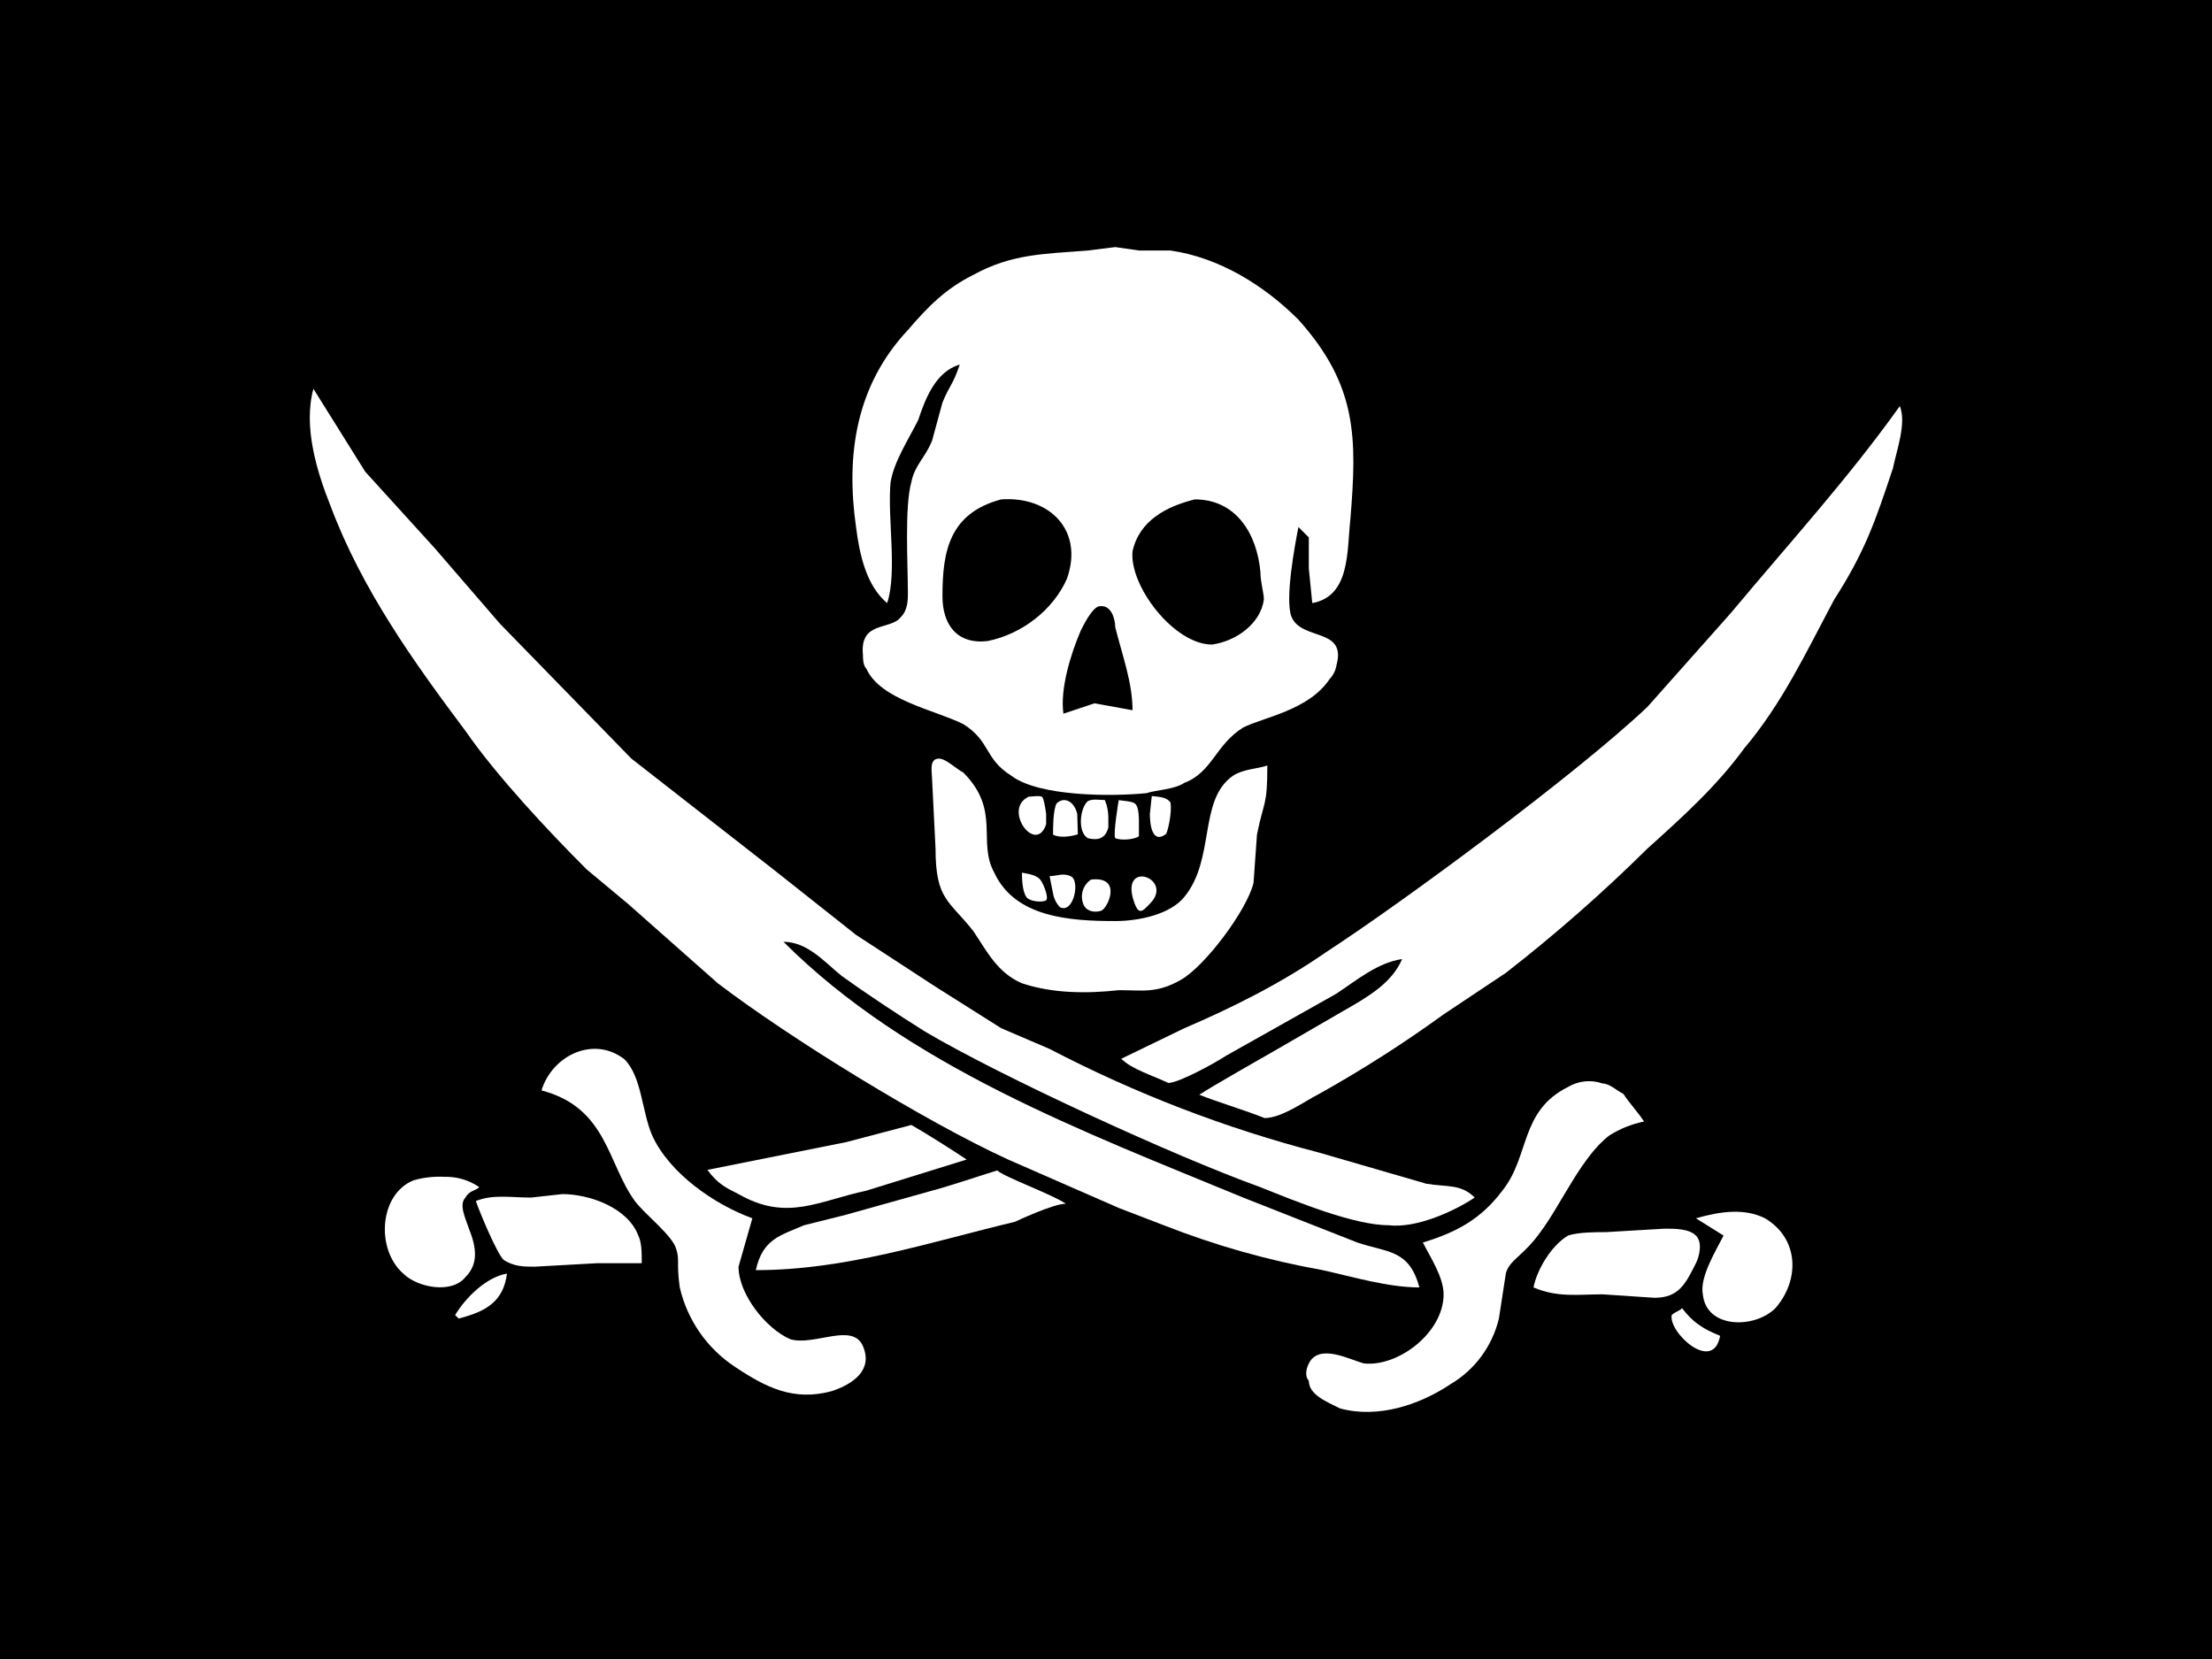
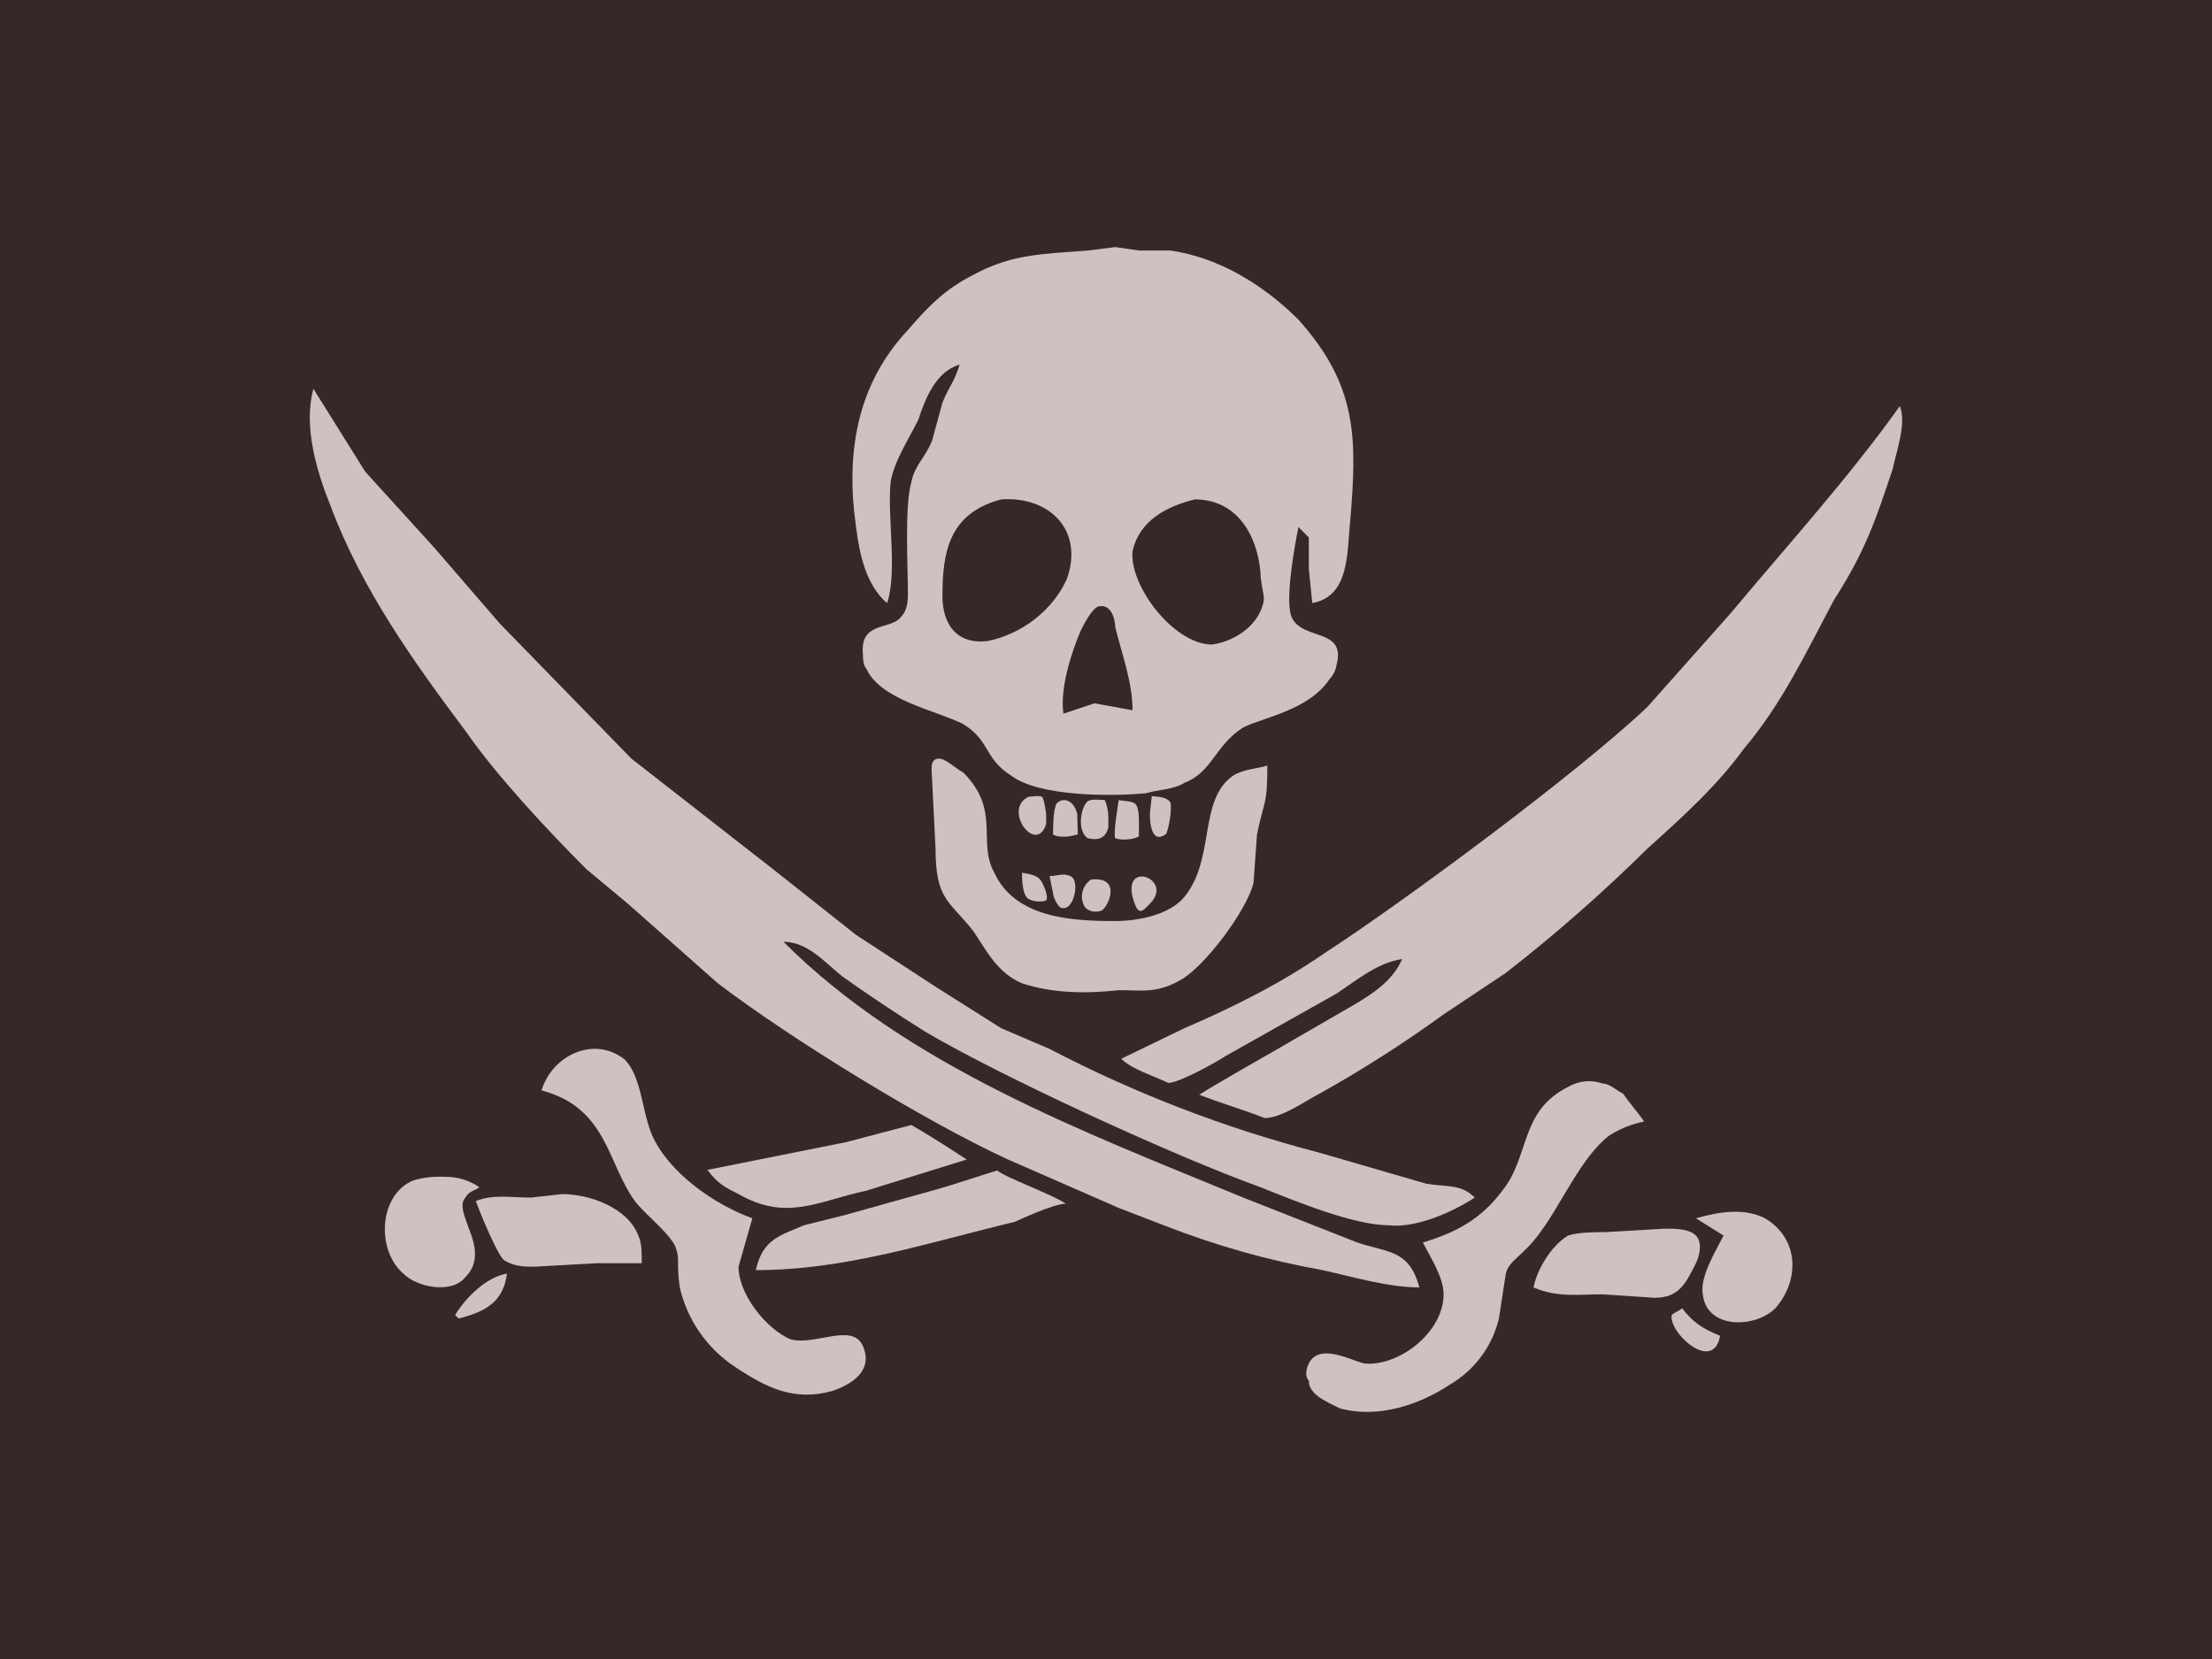
<svg xmlns="http://www.w3.org/2000/svg" width="640" height="480" viewBox="0 0 640 480">
-   <rect width="640" height="480" />
-   <path d="M308.73,182.52c3-9,0-25,1-35,1-6,5-12,8-18,2-6,5-14,12-16-2,6-3,6-5,11l-3,11c-2,5-5,7-6,12-2,7-1,24-1,32,0,2,0,5-2,7-3,4-12,1-11,11,0,1,0,3,1,4,4,9,20,12,28,16,8,5,6,10,14,15,8,6,29,6,39,5,3-1,8-1,11-3,8-3,9-11,17-16,6-3,19-5,25-14a7.58,7.58,0,0,0,2-4c3-11-10-7-13-14-2-5,1-21,2-26l3,3v9l1,10c11-2,10-15,11-24,2-24,2-39-15-58-10-10-23-18-37-20h-9l-7-1-8,1c-13,1-22,1-33,7-8,4-13,9-19,16-15,16-18,36-15,57C300.73,168.52,302.73,177.52,308.73,182.52Zm33-30c14-1,24,9,19,23-4,9-13,16-23,18-9,1-13-5-13-13C324.73,167.52,326.73,156.52,341.73,152.52Zm56,0c12,0,18,10,19,21,0,3,1,6,1,8-1,7-8,12-15,13-11,0-24-17-23-27C381.73,158.52,389.73,154.52,397.73,152.52Zm-18,61-11-2-9,3c-1-7,2-17,5-24,1-2,3-6,5-7,4-1,5,4,5,6C376.73,197.52,379.73,205.52,379.73,213.52Z" transform="translate(-52.05 -8.03)" fill="#fff" />
-   <path d="M418.73,229.52c-3,1-7,1-10,3-10,7-5,24-14,35-4,5-13,7-20,7-13,0-29-1-35-14-5-9,2-18-9-29-2-1-5-4-7-4-3,0-2,4-2,6l1,20c0,15,4,15,11,24,4,6,7,12,14,15,9,3,19,3,28,2,7,0,11,1,18-3s19-20,21-28l1-14c2-10,3-8,3-20h0Z" transform="translate(-52.05 -8.03)" fill="#fff" />
-   <path d="M601.73,125.52c-15,21-31.27,38.79-49,60l-24,27c-20,19-70,56-93,71-13,9-27,16-41,22l-18.26,8.84c3,3,8.58,4.64,13.63,7,3,0,13.63-5.84,16.63-7.84l32-18c6-4,12-9,19-10-3,7-10,11-17,15l-19,11s-20,11.37-22.68,13.26c5.47,2.16,13.68,4.64,18.89,6.74,5,0,11.79-5,15.79-7a361.13,361.13,0,0,0,36-23l18-12a459.22,459.22,0,0,0,41-36c10-9,20-18,28-29,11-13,18-28,26-43,9-14,12-23,17-38,1-5,4-13,2-18h0Z" transform="translate(-52.05 -8.03)" fill="#fff" />
-   <path d="M142.73,120.52c-3,11,1,24,5,34,9,24,24,45,39,65,9,13,24,29,35,40l12,10,26,23c21,16,60,40,84,51l32,14,13,5a241.71,241.71,0,0,0,46,13c9,2,19,5,28,5-3-11-9-10-18-13l-33-13c-46-19-97-38-133-74,7,0,12,6,17,10,7,5,16,11,24,16,22,13,72,36,97,45,10,4,27,11,37,11,8,1,19-4,25-8-4-4-8-3-14-4l-31-9a369.65,369.65,0,0,1-78-30l-14-6-19-12-23-15-24-19-41-32-38-39-19-22-20-22-15-24h0Z" transform="translate(-52.05 -8.03)" fill="#fff" />
-   <path d="M463.73,367.52c2,4,6,10,6,15,0,11-13,21-23,20-4-1-13-6-16,0-1,2-1,4,0,5,0,4,5,6,9,8,11,3,23-1,32-7a30.22,30.22,0,0,0,14-19l2-13c1-4,5-5,10-12,6-8,12-22,20-28a30,30,0,0,1,10-4c-2-3-4-5-6-8-2-1-4-3-6-3a11.83,11.83,0,0,0-10,1c-14,7-11,20-19,30-6,8-13,12-23,15h0Z" transform="translate(-52.05 -8.03)" fill="#fff" />
-   <path d="M495.73,380.52c7,3,13,2,20,2l15,1c7,0,9-4,12-10,1-2,2-6,0-8s-6-2-9-2l-17,1c-3,0-8,0-11,1-5,3-9,10-10,15h0Z" transform="translate(-52.05 -8.03)" fill="#fff" />
-   <path d="M549.73,394.52c-5-2-8-4-11-8-1,1-2,1-3,2C534.73,393.52,547.73,405.52,549.73,394.52Z" transform="translate(-52.05 -8.03)" fill="#fff" />
-   <path d="M542.73,360.52l8,5c-2,4-7,12-6,17,1,10,15,10,21,4,7-8,7-20-3-26C556.73,357.52,549.73,358.52,542.73,360.52Z" transform="translate(-52.05 -8.03)" fill="#fff" />
-   <path d="M183.73,388.52l1,1c8-2,13-5,14-13C192.73,377.52,186.73,383.52,183.73,388.52Z" transform="translate(-52.05 -8.03)" fill="#fff" />
-   <path d="M190.73,351.52a16.89,16.89,0,0,0-10-3,27.69,27.69,0,0,0-9,1c-10,4-11,20-3,27,4,4,14,6,18,1,4-4,3-9,1-14-1-3-3-7-1-9C187.73,352.52,189.73,352.52,190.73,351.52Z" transform="translate(-52.05 -8.03)" fill="#fff" />
-   <path d="M189.73,355.52c1,3,6,15,8,17,3,2,6,2,9,2l18-1h13c0-3,0-6-1-8-3-8-14-12-22-12l-9,1C199.73,354.52,194.73,353.52,189.73,355.52Z" transform="translate(-52.05 -8.03)" fill="#fff" />
-   <path d="M208.73,323.52c19,5,19,21,27,32,3,4,11,10,12,14,1,3,0,4,1,11a37.65,37.65,0,0,0,16,23c9,6,17,10,28,7,6-2,12-6,9-13s-14,0-21-2c-7-3-15-13-15-21l4-14c-11-4-24-13-29-24-3-7-3-17-8-22-9-7-21-1-24,9h0Z" transform="translate(-52.05 -8.03)" fill="#fff" />
-   <path d="M256.73,346.52c3,4,5,5,9,7,14,8,23,2,37-1l29-9c-3.84-2.58-12.42-8-16-10l-19,5Z" transform="translate(-52.05 -8.03)" fill="#fff" />
-   <path d="M270.73,375.52c26,0,50-8,75-14,0,0,11-5.21,14.68-5.21-3.47-2.53-17.62-7.64-19.84-9.63-3,.89-14.84,4.84-18.84,5.84l-25,7-12,3C277.73,365.52,272.73,366.52,270.73,375.52Z" transform="translate(-52.05 -8.03)" fill="#fff" />
-   <path d="M347.73,260.52c0,2.5.25,5.54,1.25,7s4.76,1.64,5.75,1c0.81-.82-0.75-4.75-1.62-5.87S350.73,261,347.73,260.52Z" transform="translate(-52.05 -8.03)" fill="#fff" />
-   <path d="M355.73,261.52l1,5a7.58,7.58,0,0,0,2,4c4,2,6-8,3-9C359.73,260.52,357.73,261.52,355.73,261.52Z" transform="translate(-52.05 -8.03)" fill="#fff" />
-   <path d="M367.73,262.52a5.87,5.87,0,0,0-2,7.6c1.13,1.88,3.46,1.9,5,1.4,1-.5,2.5-3,2.63-5.25S372.23,262,367.73,262.52Z" transform="translate(-52.05 -8.03)" fill="#fff" />
-   <path d="M356.73,249.52c2.7,1.4,7.17-.09,7.17-0.09l-0.17-5.91c-1-4-4-5-6-3C356.73,242.52,356.73,247.52,356.73,249.52Z" transform="translate(-52.05 -8.03)" fill="#fff" />
-   <path d="M371.73,239.52c-1,0-4.13-.52-5.13.48-2,2-2.87,8.52.13,10.52,1.87,0.48,5,.91,6-3.09v-2.91A13.49,13.49,0,0,0,371.73,239.52Z" transform="translate(-52.05 -8.03)" fill="#fff" />
-   <path d="M381.73,271.52c0.91,0.39,2-1,3-2,7-7-7.56-12.61-5-2C379.73,267.52,380.69,271.35,381.73,271.52Z" transform="translate(-52.05 -8.03)" fill="#fff" />
-   <path d="M353.47,238.52c-1-.35-2.74,0-3.74,0-7.78,3.52,2,17,5,8v-3S354.17,238.87,353.47,238.52Z" transform="translate(-52.05 -8.03)" fill="#fff" />
-   <path d="M375.73,239.52s-1.7,10.13-1,11c1.31,0.7,5.34.52,6.83-.52,0-3,.18-6.5-0.42-8.33s-1.91-1.64-5.41-2.14h0Z" transform="translate(-52.05 -8.03)" fill="#fff" />
-   <path d="M385.3,238.35l-0.56,5.17c0,3,.65,8.83,4.65,5.83,0.5-.5,1.85-6.45,1.3-9.16C389.65,238.73,387.77,238.59,385.3,238.35Z" transform="translate(-52.05 -8.03)" fill="#fff" />
-   <rect width="640" height="480" fill="#fff" fill-opacity="0" />
+   <rect width="640" height="480" fill="#352828" />
+   <path d="M308.73,182.52c3-9,0-25,1-35,1-6,5-12,8-18,2-6,5-14,12-16-2,6-3,6-5,11l-3,11c-2,5-5,7-6,12-2,7-1,24-1,32,0,2,0,5-2,7-3,4-12,1-11,11,0,1,0,3,1,4,4,9,20,12,28,16,8,5,6,10,14,15,8,6,29,6,39,5,3-1,8-1,11-3,8-3,9-11,17-16,6-3,19-5,25-14a7.58,7.58,0,0,0,2-4c3-11-10-7-13-14-2-5,1-21,2-26l3,3v9l1,10c11-2,10-15,11-24,2-24,2-39-15-58-10-10-23-18-37-20h-9l-7-1-8,1c-13,1-22,1-33,7-8,4-13,9-19,16-15,16-18,36-15,57C300.73,168.52,302.73,177.52,308.73,182.52Zm33-30c14-1,24,9,19,23-4,9-13,16-23,18-9,1-13-5-13-13C324.73,167.52,326.73,156.52,341.73,152.52Zm56,0c12,0,18,10,19,21,0,3,1,6,1,8-1,7-8,12-15,13-11,0-24-17-23-27C381.73,158.52,389.73,154.52,397.73,152.52Zm-18,61-11-2-9,3c-1-7,2-17,5-24,1-2,3-6,5-7,4-1,5,4,5,6C376.73,197.52,379.73,205.52,379.73,213.52Z" transform="translate(-52.05 -8.03)" fill="#cec1c1" />
+   <path d="M418.73,229.52c-3,1-7,1-10,3-10,7-5,24-14,35-4,5-13,7-20,7-13,0-29-1-35-14-5-9,2-18-9-29-2-1-5-4-7-4-3,0-2,4-2,6l1,20c0,15,4,15,11,24,4,6,7,12,14,15,9,3,19,3,28,2,7,0,11,1,18-3s19-20,21-28l1-14c2-10,3-8,3-20h0Z" transform="translate(-52.05 -8.03)" fill="#cec1c1" />
+   <path d="M601.73,125.52c-15,21-31.27,38.79-49,60l-24,27c-20,19-70,56-93,71-13,9-27,16-41,22l-18.26,8.84c3,3,8.58,4.64,13.63,7,3,0,13.63-5.84,16.63-7.84l32-18c6-4,12-9,19-10-3,7-10,11-17,15l-19,11s-20,11.37-22.68,13.26c5.47,2.16,13.68,4.64,18.89,6.74,5,0,11.79-5,15.79-7a361.13,361.13,0,0,0,36-23l18-12a459.22,459.22,0,0,0,41-36c10-9,20-18,28-29,11-13,18-28,26-43,9-14,12-23,17-38,1-5,4-13,2-18h0Z" transform="translate(-52.05 -8.03)" fill="#cec1c1" />
+   <path d="M142.73,120.52c-3,11,1,24,5,34,9,24,24,45,39,65,9,13,24,29,35,40l12,10,26,23c21,16,60,40,84,51l32,14,13,5a241.71,241.71,0,0,0,46,13c9,2,19,5,28,5-3-11-9-10-18-13l-33-13c-46-19-97-38-133-74,7,0,12,6,17,10,7,5,16,11,24,16,22,13,72,36,97,45,10,4,27,11,37,11,8,1,19-4,25-8-4-4-8-3-14-4l-31-9a369.65,369.65,0,0,1-78-30l-14-6-19-12-23-15-24-19-41-32-38-39-19-22-20-22-15-24h0Z" transform="translate(-52.05 -8.03)" fill="#cec1c1" />
+   <path d="M463.73,367.52c2,4,6,10,6,15,0,11-13,21-23,20-4-1-13-6-16,0-1,2-1,4,0,5,0,4,5,6,9,8,11,3,23-1,32-7a30.22,30.22,0,0,0,14-19l2-13c1-4,5-5,10-12,6-8,12-22,20-28a30,30,0,0,1,10-4c-2-3-4-5-6-8-2-1-4-3-6-3a11.83,11.83,0,0,0-10,1c-14,7-11,20-19,30-6,8-13,12-23,15h0Z" transform="translate(-52.05 -8.03)" fill="#cec1c1" />
+   <path d="M495.73,380.52c7,3,13,2,20,2l15,1c7,0,9-4,12-10,1-2,2-6,0-8s-6-2-9-2l-17,1c-3,0-8,0-11,1-5,3-9,10-10,15h0Z" transform="translate(-52.05 -8.03)" fill="#cec1c1" />
+   <path d="M549.73,394.52c-5-2-8-4-11-8-1,1-2,1-3,2C534.73,393.52,547.73,405.52,549.73,394.52Z" transform="translate(-52.05 -8.03)" fill="#cec1c1" />
+   <path d="M542.73,360.52l8,5c-2,4-7,12-6,17,1,10,15,10,21,4,7-8,7-20-3-26C556.73,357.52,549.73,358.52,542.73,360.52Z" transform="translate(-52.05 -8.03)" fill="#cec1c1" />
+   <path d="M183.73,388.52l1,1c8-2,13-5,14-13C192.73,377.52,186.73,383.52,183.73,388.52Z" transform="translate(-52.05 -8.03)" fill="#cec1c1" />
+   <path d="M190.73,351.52a16.89,16.89,0,0,0-10-3,27.69,27.69,0,0,0-9,1c-10,4-11,20-3,27,4,4,14,6,18,1,4-4,3-9,1-14-1-3-3-7-1-9C187.73,352.52,189.73,352.52,190.73,351.52Z" transform="translate(-52.05 -8.03)" fill="#cec1c1" />
+   <path d="M189.73,355.52c1,3,6,15,8,17,3,2,6,2,9,2l18-1h13c0-3,0-6-1-8-3-8-14-12-22-12l-9,1C199.73,354.52,194.73,353.52,189.73,355.52Z" transform="translate(-52.05 -8.03)" fill="#cec1c1" />
+   <path d="M208.73,323.52c19,5,19,21,27,32,3,4,11,10,12,14,1,3,0,4,1,11a37.65,37.65,0,0,0,16,23c9,6,17,10,28,7,6-2,12-6,9-13s-14,0-21-2c-7-3-15-13-15-21l4-14c-11-4-24-13-29-24-3-7-3-17-8-22-9-7-21-1-24,9h0Z" transform="translate(-52.05 -8.03)" fill="#cec1c1" />
+   <path d="M256.73,346.52c3,4,5,5,9,7,14,8,23,2,37-1l29-9c-3.84-2.58-12.42-8-16-10l-19,5Z" transform="translate(-52.05 -8.03)" fill="#cec1c1" />
+   <path d="M270.73,375.52c26,0,50-8,75-14,0,0,11-5.21,14.68-5.21-3.47-2.53-17.62-7.64-19.84-9.63-3,.89-14.84,4.84-18.84,5.84l-25,7-12,3C277.73,365.52,272.73,366.52,270.73,375.52Z" transform="translate(-52.05 -8.03)" fill="#cec1c1" />
+   <path d="M347.73,260.52c0,2.5.25,5.54,1.25,7s4.76,1.64,5.75,1c0.81-.82-0.75-4.75-1.62-5.87S350.73,261,347.73,260.52Z" transform="translate(-52.05 -8.03)" fill="#cec1c1" />
+   <path d="M355.73,261.52l1,5a7.58,7.58,0,0,0,2,4c4,2,6-8,3-9C359.73,260.52,357.73,261.52,355.73,261.52Z" transform="translate(-52.05 -8.03)" fill="#cec1c1" />
+   <path d="M367.73,262.52a5.87,5.87,0,0,0-2,7.6c1.13,1.88,3.46,1.9,5,1.4,1-.5,2.5-3,2.63-5.25S372.23,262,367.73,262.52Z" transform="translate(-52.05 -8.03)" fill="#cec1c1" />
+   <path d="M356.73,249.52c2.7,1.4,7.17-.09,7.17-0.09l-0.17-5.91c-1-4-4-5-6-3C356.73,242.52,356.73,247.52,356.73,249.52Z" transform="translate(-52.05 -8.03)" fill="#cec1c1" />
+   <path d="M371.73,239.52c-1,0-4.13-.52-5.13.48-2,2-2.87,8.52.13,10.52,1.87,0.48,5,.91,6-3.09v-2.91A13.49,13.49,0,0,0,371.73,239.52Z" transform="translate(-52.05 -8.03)" fill="#cec1c1" />
+   <path d="M381.73,271.52c0.91,0.39,2-1,3-2,7-7-7.56-12.61-5-2C379.73,267.52,380.69,271.35,381.73,271.52Z" transform="translate(-52.05 -8.03)" fill="#cec1c1" />
+   <path d="M353.47,238.52c-1-.35-2.74,0-3.74,0-7.78,3.52,2,17,5,8v-3S354.17,238.87,353.47,238.52Z" transform="translate(-52.05 -8.03)" fill="#cec1c1" />
+   <path d="M375.73,239.52s-1.7,10.13-1,11c1.31,0.7,5.34.52,6.83-.52,0-3,.18-6.5-0.42-8.33s-1.91-1.64-5.41-2.14h0Z" transform="translate(-52.05 -8.03)" fill="#cec1c1" />
+   <path d="M385.3,238.35l-0.56,5.17c0,3,.65,8.83,4.65,5.83,0.5-.5,1.85-6.45,1.3-9.16C389.65,238.73,387.77,238.59,385.3,238.35Z" transform="translate(-52.05 -8.03)" fill="#cec1c1" />
</svg>
